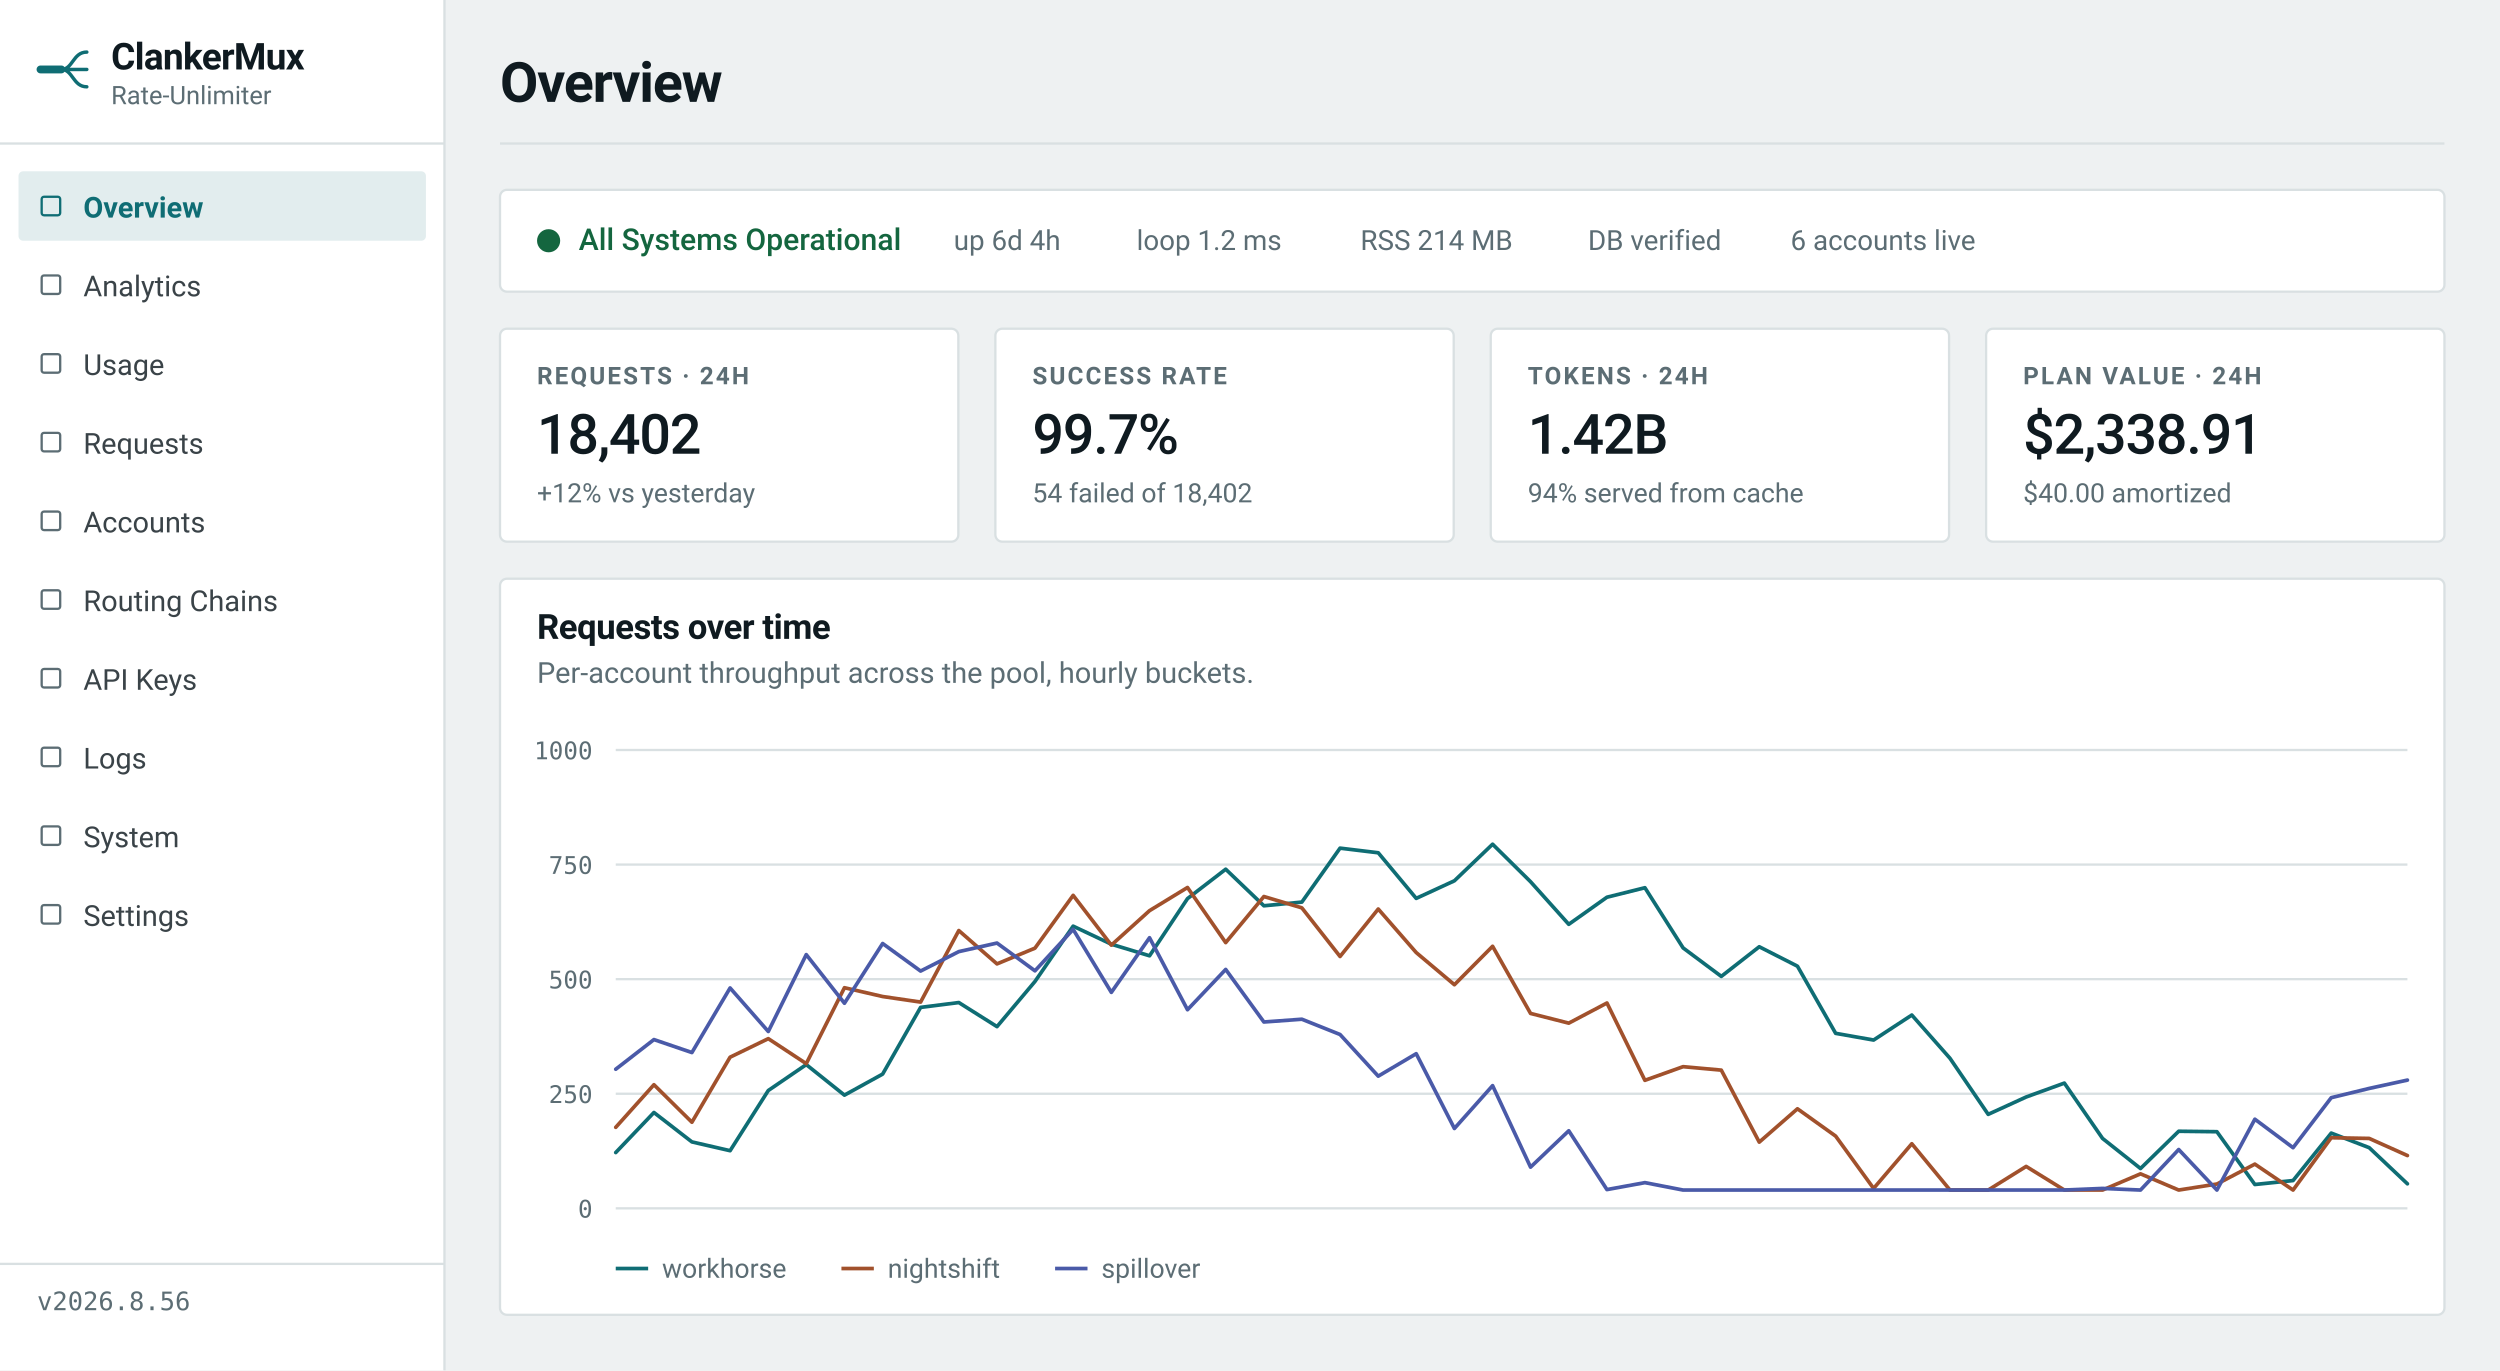
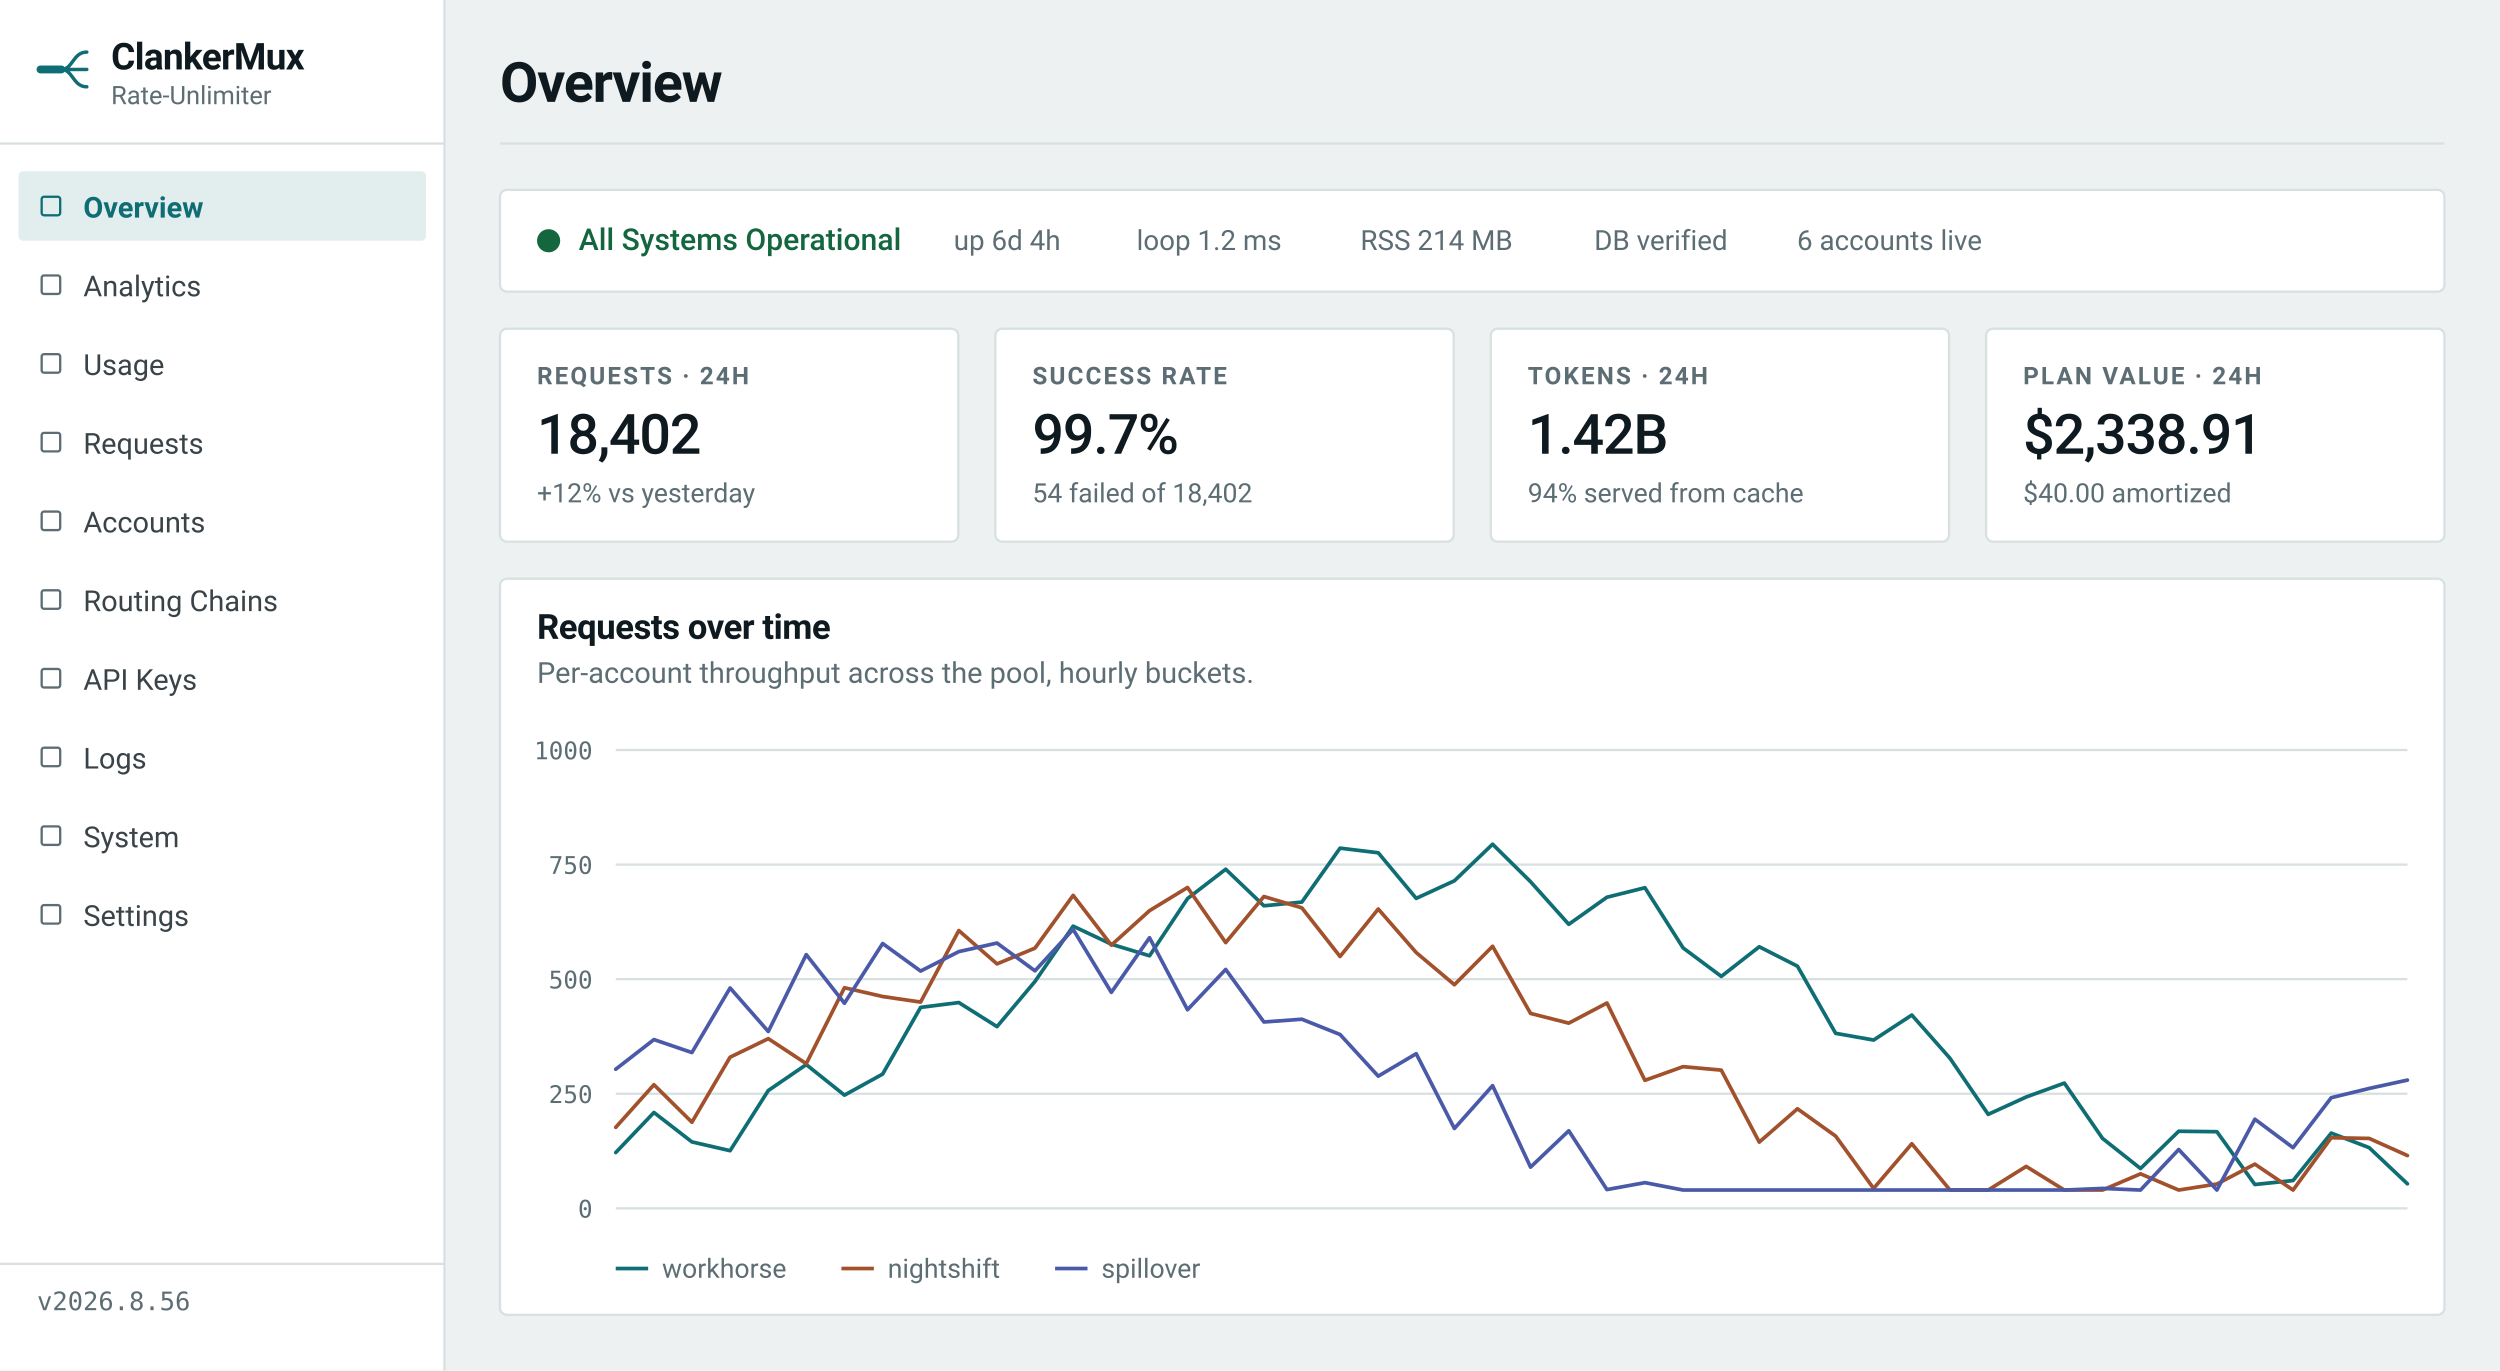
<svg xmlns="http://www.w3.org/2000/svg" viewBox="0 0 1080 592" width="1080" height="592" role="img">
  <rect x="0" y="0" width="1080" height="592" rx="0" fill="#eef1f2" />
  <rect x="0" y="0" width="192" height="592" rx="0" fill="#ffffff" />
  <line x1="192" y1="0" x2="192" y2="592" stroke="#d9e0e2" />
  <g transform="translate(16 18) scale(1)" fill="none" stroke="#0f6d74" stroke-linecap="round">
    <path d="M1.5 12h9" stroke-width="3.4" />
    <path d="M10.5 12c5 0 5-7.5 11-7.5M10.5 12h11M10.5 12c5 0 5 7.5 11 7.5" stroke-width="1.5" />
  </g>
  <text x="48" y="30" font-family="Geist, ui-sans-serif, system-ui, -apple-system, 'Segoe UI', Roboto, Helvetica, Arial, sans-serif" font-size="16" fill="#0f1a20" font-weight="600" letter-spacing="-0.3">ClankerMux</text>
  <text x="48" y="45" font-family="Geist, ui-sans-serif, system-ui, -apple-system, 'Segoe UI', Roboto, Helvetica, Arial, sans-serif" font-size="11" fill="#5c6d74">Rate-Unlimiter</text>
  <line x1="0" y1="62" x2="192" y2="62" stroke="#d9e0e2" />
  <rect x="8" y="74" width="176" height="30" rx="2" fill="#e2edee" />
  <rect x="18" y="85" width="8" height="8" rx="1" fill="none" stroke="#0f6d74" />
  <text x="36" y="94" font-family="Geist, ui-sans-serif, system-ui, -apple-system, 'Segoe UI', Roboto, Helvetica, Arial, sans-serif" font-size="12.5" fill="#0f6d74" font-weight="600" opacity="1">Overview</text>
  <rect x="18" y="119" width="8" height="8" rx="1" fill="none" stroke="#5c6d74" />
  <text x="36" y="128" font-family="Geist, ui-sans-serif, system-ui, -apple-system, 'Segoe UI', Roboto, Helvetica, Arial, sans-serif" font-size="12.5" fill="#0f1a20" font-weight="400" opacity="0.82">Analytics</text>
  <rect x="18" y="153" width="8" height="8" rx="1" fill="none" stroke="#5c6d74" />
  <text x="36" y="162" font-family="Geist, ui-sans-serif, system-ui, -apple-system, 'Segoe UI', Roboto, Helvetica, Arial, sans-serif" font-size="12.5" fill="#0f1a20" font-weight="400" opacity="0.82">Usage</text>
  <rect x="18" y="187" width="8" height="8" rx="1" fill="none" stroke="#5c6d74" />
  <text x="36" y="196" font-family="Geist, ui-sans-serif, system-ui, -apple-system, 'Segoe UI', Roboto, Helvetica, Arial, sans-serif" font-size="12.5" fill="#0f1a20" font-weight="400" opacity="0.82">Requests</text>
  <rect x="18" y="221" width="8" height="8" rx="1" fill="none" stroke="#5c6d74" />
  <text x="36" y="230" font-family="Geist, ui-sans-serif, system-ui, -apple-system, 'Segoe UI', Roboto, Helvetica, Arial, sans-serif" font-size="12.5" fill="#0f1a20" font-weight="400" opacity="0.82">Accounts</text>
  <rect x="18" y="255" width="8" height="8" rx="1" fill="none" stroke="#5c6d74" />
  <text x="36" y="264" font-family="Geist, ui-sans-serif, system-ui, -apple-system, 'Segoe UI', Roboto, Helvetica, Arial, sans-serif" font-size="12.5" fill="#0f1a20" font-weight="400" opacity="0.82">Routing Chains</text>
  <rect x="18" y="289" width="8" height="8" rx="1" fill="none" stroke="#5c6d74" />
  <text x="36" y="298" font-family="Geist, ui-sans-serif, system-ui, -apple-system, 'Segoe UI', Roboto, Helvetica, Arial, sans-serif" font-size="12.5" fill="#0f1a20" font-weight="400" opacity="0.82">API Keys</text>
  <rect x="18" y="323" width="8" height="8" rx="1" fill="none" stroke="#5c6d74" />
  <text x="36" y="332" font-family="Geist, ui-sans-serif, system-ui, -apple-system, 'Segoe UI', Roboto, Helvetica, Arial, sans-serif" font-size="12.5" fill="#0f1a20" font-weight="400" opacity="0.82">Logs</text>
  <rect x="18" y="357" width="8" height="8" rx="1" fill="none" stroke="#5c6d74" />
  <text x="36" y="366" font-family="Geist, ui-sans-serif, system-ui, -apple-system, 'Segoe UI', Roboto, Helvetica, Arial, sans-serif" font-size="12.5" fill="#0f1a20" font-weight="400" opacity="0.82">System</text>
  <rect x="18" y="391" width="8" height="8" rx="1" fill="none" stroke="#5c6d74" />
  <text x="36" y="400" font-family="Geist, ui-sans-serif, system-ui, -apple-system, 'Segoe UI', Roboto, Helvetica, Arial, sans-serif" font-size="12.5" fill="#0f1a20" font-weight="400" opacity="0.82">Settings</text>
  <line x1="0" y1="546" x2="192" y2="546" stroke="#d9e0e2" />
  <text x="16" y="566" font-family="'Geist Mono', ui-monospace, SFMono-Regular, Menlo, Consolas, monospace" font-size="11" fill="#5c6d74">v2026.8.56</text>
  <text x="216" y="44" font-family="Geist, ui-sans-serif, system-ui, -apple-system, 'Segoe UI', Roboto, Helvetica, Arial, sans-serif" font-size="24" fill="#0f1a20" font-weight="600" letter-spacing="-0.5">Overview</text>
  <line x1="216" y1="62" x2="1056" y2="62" stroke="#d9e0e2" />
  <rect x="216" y="82" width="840" height="44" rx="3" fill="#ffffff" stroke="#d9e0e2" />
  <circle cx="237" cy="104" r="5" fill="#14663f" />
  <text x="250" y="108" font-family="Geist, ui-sans-serif, system-ui, -apple-system, 'Segoe UI', Roboto, Helvetica, Arial, sans-serif" font-size="13" fill="#14663f" font-weight="500">All Systems Operational</text>
  <text x="412" y="108" font-family="Geist, ui-sans-serif, system-ui, -apple-system, 'Segoe UI', Roboto, Helvetica, Arial, sans-serif" font-size="12" fill="#5c6d74">up 6d 4h</text>
  <text x="491" y="108" font-family="Geist, ui-sans-serif, system-ui, -apple-system, 'Segoe UI', Roboto, Helvetica, Arial, sans-serif" font-size="12" fill="#5c6d74">loop 1.2 ms</text>
  <text x="587.7" y="108" font-family="Geist, ui-sans-serif, system-ui, -apple-system, 'Segoe UI', Roboto, Helvetica, Arial, sans-serif" font-size="12" fill="#5c6d74">RSS 214 MB</text>
-   <text x="686" y="108" font-family="Geist, ui-sans-serif, system-ui, -apple-system, 'Segoe UI', Roboto, Helvetica, Arial, sans-serif" font-size="12" fill="#5c6d74">DB verified</text>
-   <text x="773.5" y="108" font-family="Geist, ui-sans-serif, system-ui, -apple-system, 'Segoe UI', Roboto, Helvetica, Arial, sans-serif" font-size="12" fill="#5c6d74">6 accounts live</text>
+   <text x="688.7" y="108" font-family="Geist, ui-sans-serif, system-ui, -apple-system, 'Segoe UI', Roboto, Helvetica, Arial, sans-serif" font-size="12" fill="#5c6d74">DB verified</text>
+   <text x="776.3" y="108" font-family="Geist, ui-sans-serif, system-ui, -apple-system, 'Segoe UI', Roboto, Helvetica, Arial, sans-serif" font-size="12" fill="#5c6d74">6 accounts live</text>
  <rect x="216" y="142" width="198" height="92" rx="3" fill="#ffffff" stroke="#d9e0e2" />
  <text x="232" y="166" font-family="Geist, ui-sans-serif, system-ui, -apple-system, 'Segoe UI', Roboto, Helvetica, Arial, sans-serif" font-size="10.5" fill="#5c6d74" font-weight="600" letter-spacing="0.9">REQUESTS · 24H</text>
  <text x="232" y="196" font-family="Geist, ui-sans-serif, system-ui, -apple-system, 'Segoe UI', Roboto, Helvetica, Arial, sans-serif" font-size="24" fill="#0f1a20" font-weight="500" letter-spacing="-0.5">18,402</text>
  <text x="232" y="217" font-family="Geist, ui-sans-serif, system-ui, -apple-system, 'Segoe UI', Roboto, Helvetica, Arial, sans-serif" font-size="11.5" fill="#5c6d74">+12% vs yesterday</text>
  <rect x="430" y="142" width="198" height="92" rx="3" fill="#ffffff" stroke="#d9e0e2" />
  <text x="446" y="166" font-family="Geist, ui-sans-serif, system-ui, -apple-system, 'Segoe UI', Roboto, Helvetica, Arial, sans-serif" font-size="10.5" fill="#5c6d74" font-weight="600" letter-spacing="0.9">SUCCESS RATE</text>
  <text x="446" y="196" font-family="Geist, ui-sans-serif, system-ui, -apple-system, 'Segoe UI', Roboto, Helvetica, Arial, sans-serif" font-size="24" fill="#0f1a20" font-weight="500" letter-spacing="-0.5">99.7%</text>
  <text x="446" y="217" font-family="Geist, ui-sans-serif, system-ui, -apple-system, 'Segoe UI', Roboto, Helvetica, Arial, sans-serif" font-size="11.5" fill="#5c6d74">54 failed of 18,402</text>
  <rect x="644" y="142" width="198" height="92" rx="3" fill="#ffffff" stroke="#d9e0e2" />
  <text x="660" y="166" font-family="Geist, ui-sans-serif, system-ui, -apple-system, 'Segoe UI', Roboto, Helvetica, Arial, sans-serif" font-size="10.5" fill="#5c6d74" font-weight="600" letter-spacing="0.9">TOKENS · 24H</text>
  <text x="660" y="196" font-family="Geist, ui-sans-serif, system-ui, -apple-system, 'Segoe UI', Roboto, Helvetica, Arial, sans-serif" font-size="24" fill="#0f1a20" font-weight="500" letter-spacing="-0.5">1.42B</text>
  <text x="660" y="217" font-family="Geist, ui-sans-serif, system-ui, -apple-system, 'Segoe UI', Roboto, Helvetica, Arial, sans-serif" font-size="11.5" fill="#5c6d74">94% served from cache</text>
  <rect x="858" y="142" width="198" height="92" rx="3" fill="#ffffff" stroke="#d9e0e2" />
  <text x="874" y="166" font-family="Geist, ui-sans-serif, system-ui, -apple-system, 'Segoe UI', Roboto, Helvetica, Arial, sans-serif" font-size="10.5" fill="#5c6d74" font-weight="600" letter-spacing="0.9">PLAN VALUE · 24H</text>
  <text x="874" y="196" font-family="Geist, ui-sans-serif, system-ui, -apple-system, 'Segoe UI', Roboto, Helvetica, Arial, sans-serif" font-size="24" fill="#0f1a20" font-weight="500" letter-spacing="-0.5">$2,338.91</text>
  <text x="874" y="217" font-family="Geist, ui-sans-serif, system-ui, -apple-system, 'Segoe UI', Roboto, Helvetica, Arial, sans-serif" font-size="11.5" fill="#5c6d74">$40.00 amortized</text>
  <rect x="216" y="250" width="840" height="318" rx="3" fill="#ffffff" stroke="#d9e0e2" />
  <text x="232" y="276" font-family="Geist, ui-sans-serif, system-ui, -apple-system, 'Segoe UI', Roboto, Helvetica, Arial, sans-serif" font-size="15" fill="#0f1a20" font-weight="600" letter-spacing="-0.2">Requests over time</text>
  <text x="232" y="295" font-family="Geist, ui-sans-serif, system-ui, -apple-system, 'Segoe UI', Roboto, Helvetica, Arial, sans-serif" font-size="12.5" fill="#5c6d74">Per-account throughput across the pool, hourly buckets.</text>
  <line x1="266" y1="324" x2="1040" y2="324" stroke="#d9e0e2" />
  <text x="256" y="328" font-family="'Geist Mono', ui-monospace, SFMono-Regular, Menlo, Consolas, monospace" font-size="10.5" fill="#5c6d74" text-anchor="end">1000</text>
  <line x1="266" y1="373.5" x2="1040" y2="373.5" stroke="#d9e0e2" />
  <text x="256" y="377.5" font-family="'Geist Mono', ui-monospace, SFMono-Regular, Menlo, Consolas, monospace" font-size="10.5" fill="#5c6d74" text-anchor="end">750</text>
  <line x1="266" y1="423" x2="1040" y2="423" stroke="#d9e0e2" />
  <text x="256" y="427" font-family="'Geist Mono', ui-monospace, SFMono-Regular, Menlo, Consolas, monospace" font-size="10.5" fill="#5c6d74" text-anchor="end">500</text>
  <line x1="266" y1="472.5" x2="1040" y2="472.5" stroke="#d9e0e2" />
  <text x="256" y="476.5" font-family="'Geist Mono', ui-monospace, SFMono-Regular, Menlo, Consolas, monospace" font-size="10.5" fill="#5c6d74" text-anchor="end">250</text>
  <line x1="266" y1="522" x2="1040" y2="522" stroke="#d9e0e2" />
  <text x="256" y="526" font-family="'Geist Mono', ui-monospace, SFMono-Regular, Menlo, Consolas, monospace" font-size="10.5" fill="#5c6d74" text-anchor="end">0</text>
  <polyline points="266,497.9 282.5,480.6 298.9,493.3 315.4,497.1 331.9,471.1 348.3,459.9 364.8,473.1 381.3,464 397.7,435.2 414.2,433.1 430.7,443.5 447.1,424 463.6,400.1 480.1,407.9 496.6,412.9 513,388.2 529.5,375.5 546,391.3 562.4,389.7 578.9,366.4 595.4,368.4 611.8,388.1 628.3,380.5 644.8,364.7 661.2,380.9 677.7,399.3 694.2,387.6 710.6,383.5 727.1,409.5 743.6,421.8 760,409 776.5,417.4 793,446.4 809.4,449.3 825.9,438.5 842.4,457.2 858.9,481.4 875.3,473.9 891.8,467.9 908.3,491.8 924.7,504.8 941.2,488.7 957.7,488.9 974.1,511.7 990.6,510 1007.1,489.5 1023.5,495.8 1040,511.4" fill="none" stroke="#0f6d74" stroke-width="1.6" stroke-linejoin="round" stroke-linecap="round" />
  <polyline points="266,487 282.5,468.6 298.9,484.8 315.4,456.7 331.9,448.7 348.3,459.5 364.8,426.7 381.3,430.5 397.7,432.9 414.2,402 430.7,416.4 447.1,409.6 463.6,386.8 480.1,408.3 496.6,393.4 513,383.4 529.5,407.2 546,387.3 562.4,392.2 578.9,413.2 595.4,392.7 611.8,411.5 628.3,425.4 644.8,408.8 661.2,437.8 677.7,442 694.2,433.3 710.6,466.7 727.1,460.8 743.6,462.3 760,493.4 776.5,479 793,490.8 809.4,513.4 825.9,494.1 842.4,514.1 858.9,514.1 875.3,503.9 891.8,514.1 908.3,514.1 924.7,507.1 941.2,514.1 957.7,511.5 974.1,502.9 990.6,514.1 1007.1,491.5 1023.5,491.8 1040,499.2" fill="none" stroke="#a1512c" stroke-width="1.6" stroke-linejoin="round" stroke-linecap="round" />
  <polyline points="266,461.9 282.5,449.1 298.9,454.7 315.4,426.8 331.9,445.6 348.3,412.4 364.8,433.4 381.3,407.6 397.7,419.5 414.2,411.1 430.7,407.4 447.1,419.4 463.6,401.5 480.1,428.7 496.6,405.1 513,436.2 529.5,418.8 546,441.5 562.4,440.3 578.9,446.9 595.4,464.9 611.8,455.2 628.3,487.5 644.8,469 661.2,504.2 677.7,488.5 694.2,513.9 710.6,510.9 727.1,514.1 743.6,514.1 760,514.1 776.5,514.1 793,514.1 809.4,514.1 825.9,514.1 842.4,514.1 858.9,514.1 875.3,514.1 891.8,514.1 908.3,513.4 924.7,514.1 941.2,496.6 957.7,514.1 974.1,483.5 990.6,495.8 1007.1,474.2 1023.5,470.2 1040,466.6" fill="none" stroke="#4a5aa8" stroke-width="1.6" stroke-linejoin="round" stroke-linecap="round" />
  <line x1="266" y1="548" x2="280" y2="548" stroke="#0f6d74" stroke-width="1.6" />
  <text x="286" y="552" font-family="Geist, ui-sans-serif, system-ui, -apple-system, 'Segoe UI', Roboto, Helvetica, Arial, sans-serif" font-size="11.5" fill="#5c6d74">workhorse</text>
  <line x1="363.5" y1="548" x2="377.5" y2="548" stroke="#a1512c" stroke-width="1.6" />
  <text x="383.5" y="552" font-family="Geist, ui-sans-serif, system-ui, -apple-system, 'Segoe UI', Roboto, Helvetica, Arial, sans-serif" font-size="11.5" fill="#5c6d74">nightshift</text>
  <line x1="455.8" y1="548" x2="469.8" y2="548" stroke="#4a5aa8" stroke-width="1.6" />
  <text x="475.8" y="552" font-family="Geist, ui-sans-serif, system-ui, -apple-system, 'Segoe UI', Roboto, Helvetica, Arial, sans-serif" font-size="11.5" fill="#5c6d74">spillover</text>
</svg>
